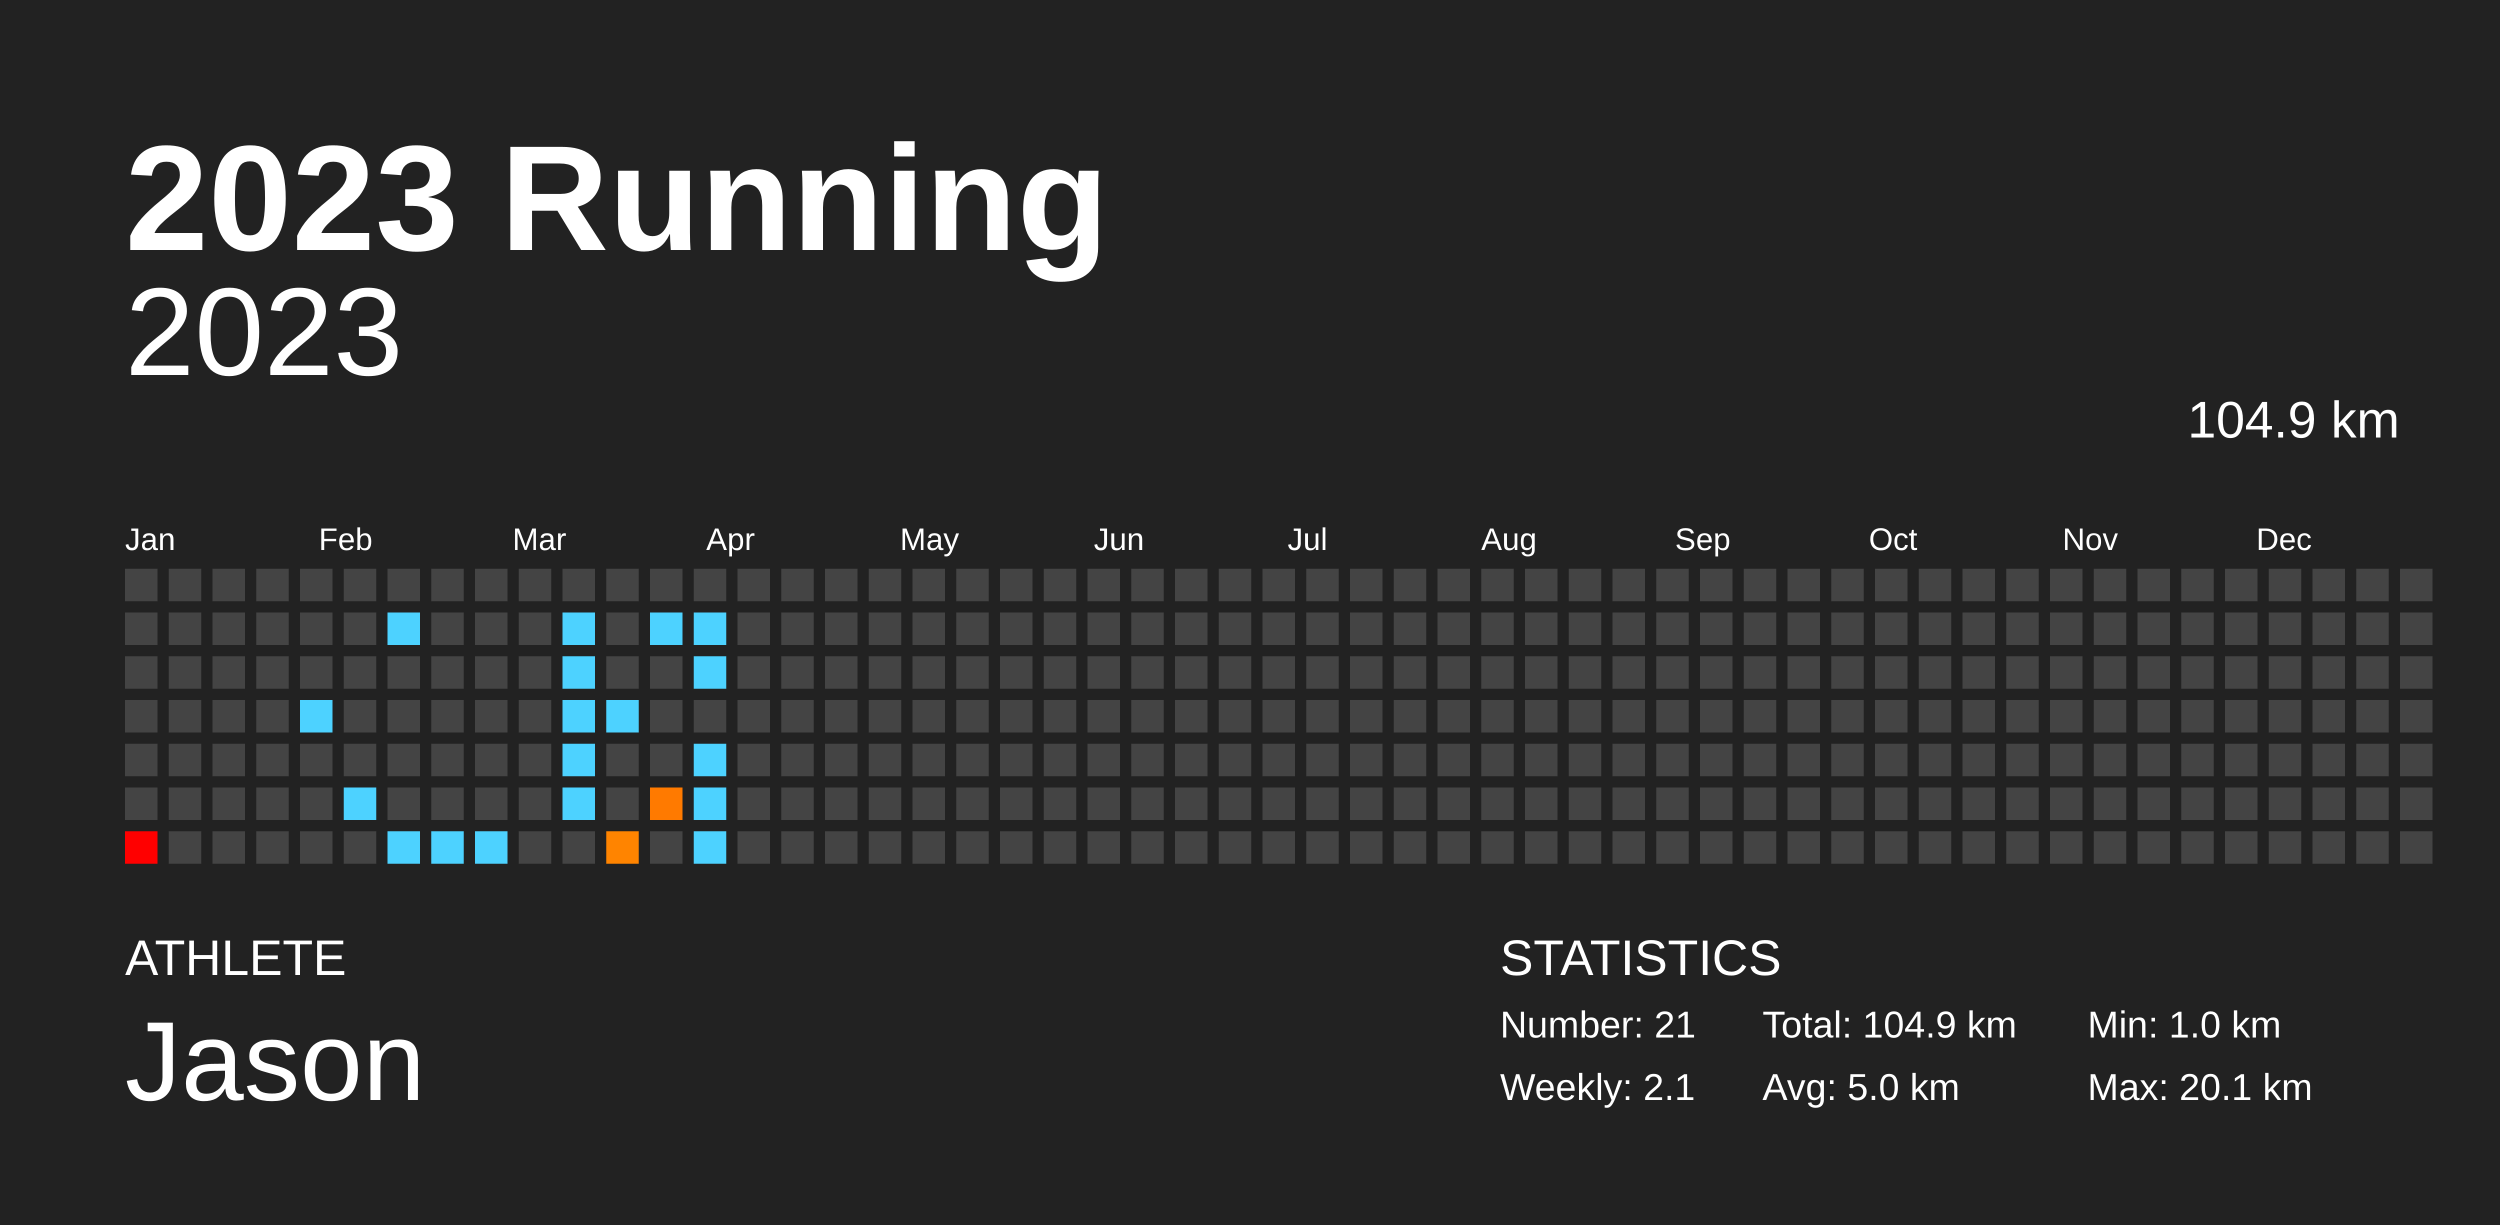
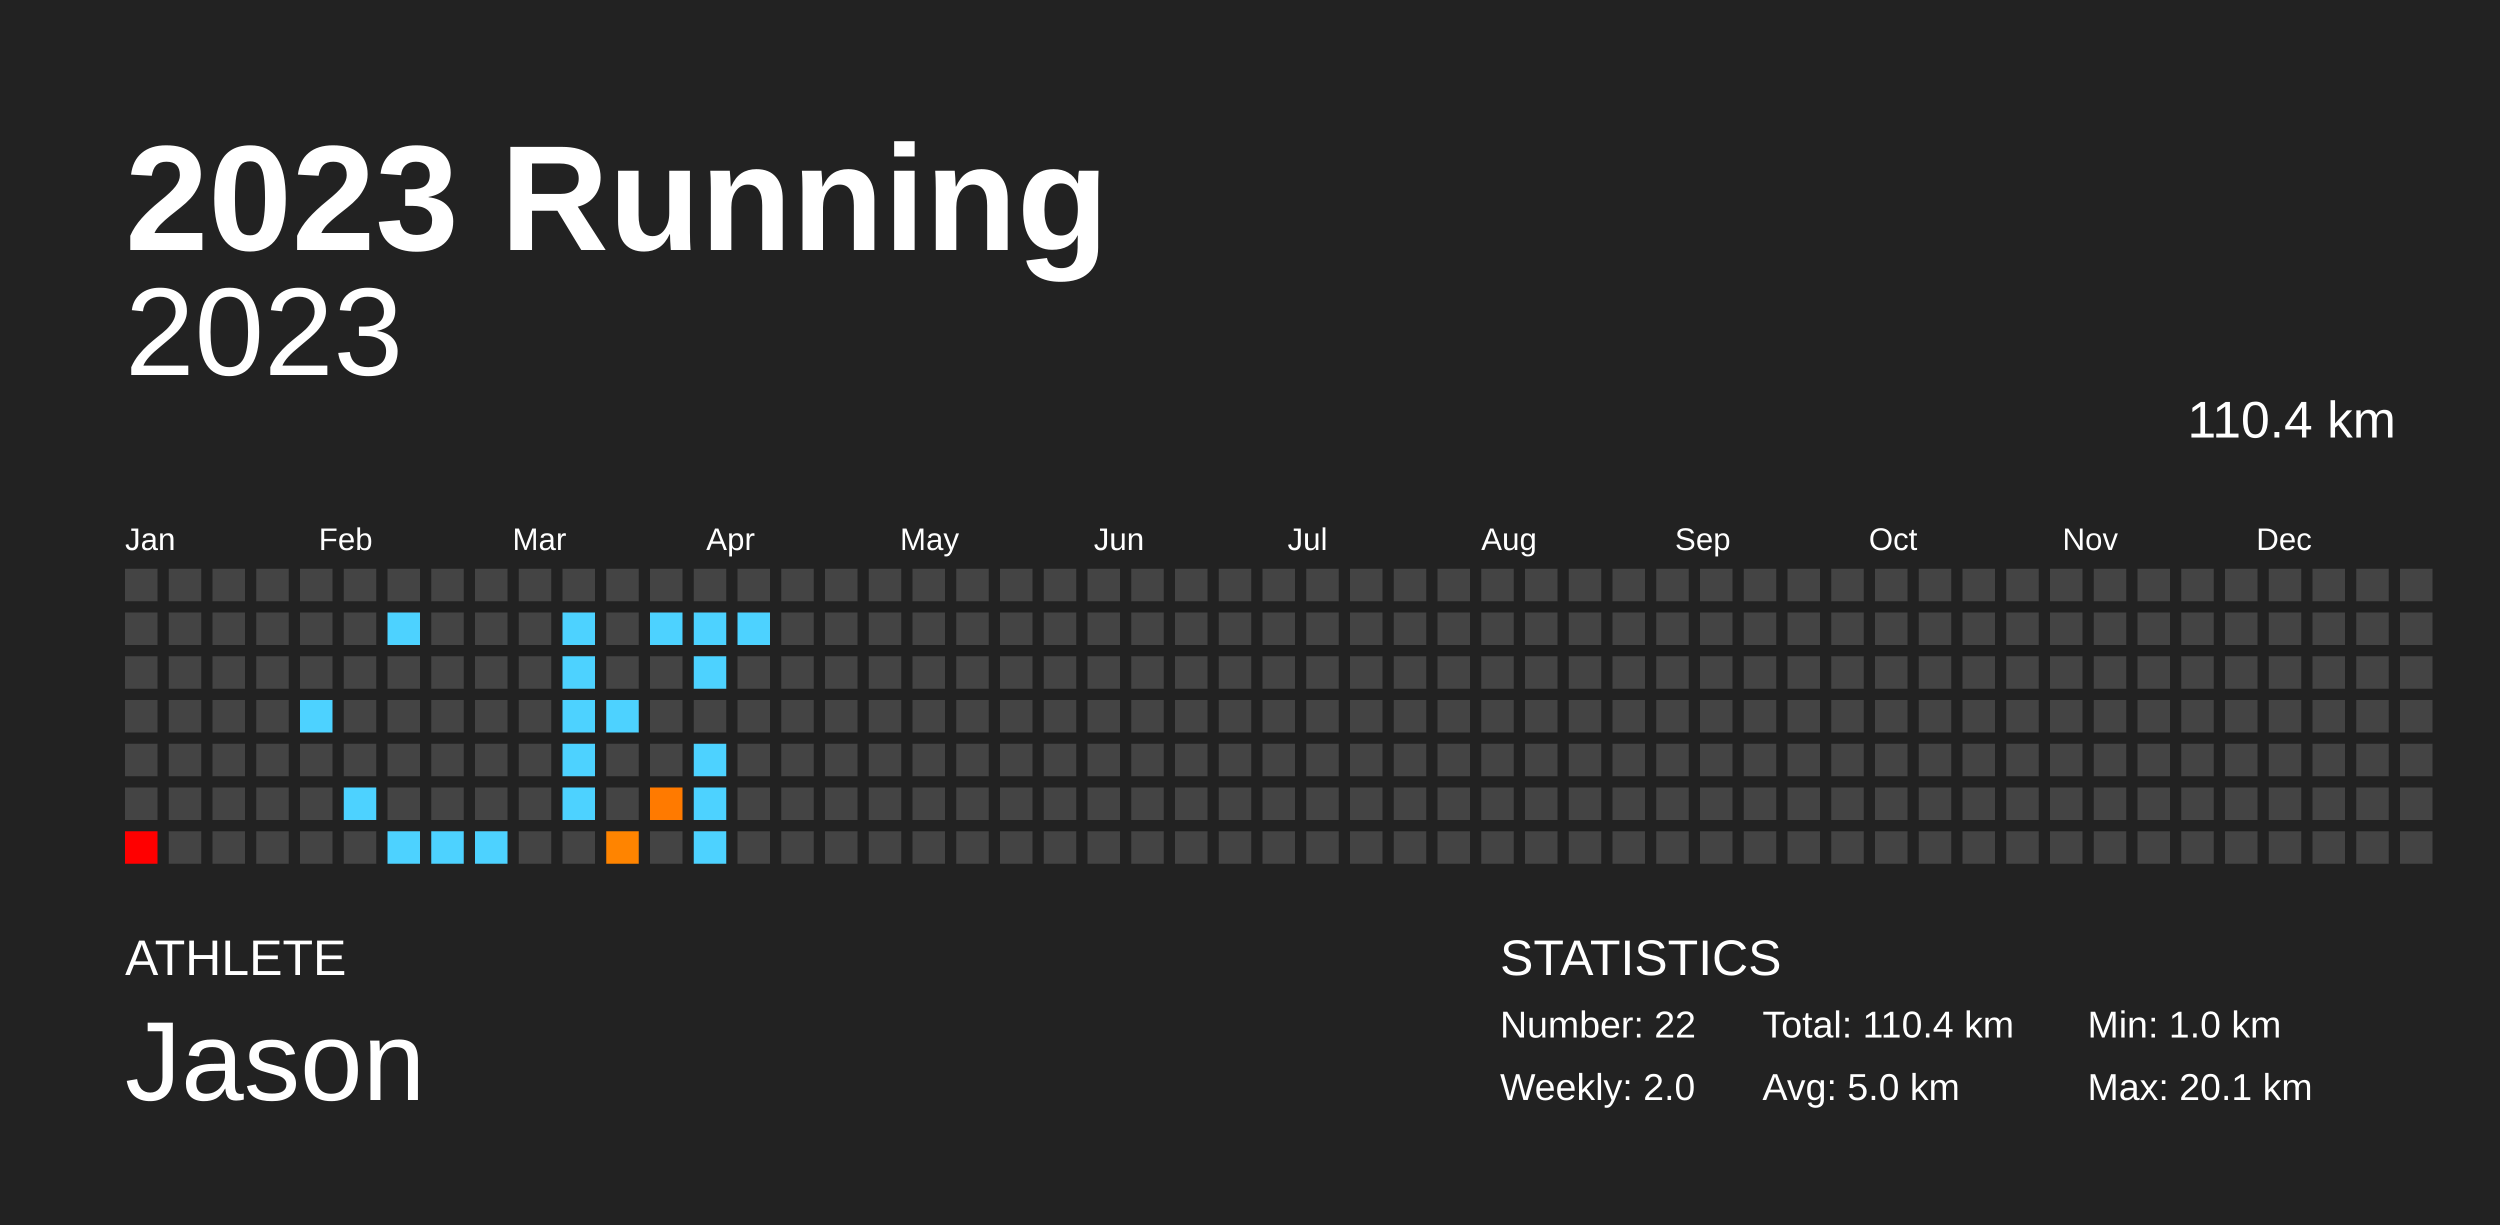
<svg xmlns="http://www.w3.org/2000/svg" baseProfile="full" height="98mm" version="1.1" viewBox="0,0,200,98" width="200mm">
  <defs />
  <rect fill="#222222" height="98" width="200" x="0" y="0" />
  <text fill="#FFFFFF" style="font-size:12px; font-family:Arial; font-weight:bold;" x="10" y="20">2023 Running</text>
  <text fill="#FFFFFF" style="font-size:4px; font-family:Arial" x="10" y="78">ATHLETE</text>
  <text fill="#FFFFFF" style="font-size:9px; font-family:Arial" x="10" y="88">Jason</text>
  <text fill="#FFFFFF" style="font-size:4px; font-family:Arial" x="120" y="78">STATISTICS</text>
-   <text fill="#FFFFFF" style="font-size:3px; font-family:Arial" x="120" y="83">Number: 21</text>
-   <text fill="#FFFFFF" style="font-size:3px; font-family:Arial" x="120" y="88">Weekly: 2.1</text>
-   <text fill="#FFFFFF" style="font-size:3px; font-family:Arial" x="141" y="83">Total: 104.9 km</text>
+   <text fill="#FFFFFF" style="font-size:3px; font-family:Arial" x="120" y="83">Number: 22</text>
+   <text fill="#FFFFFF" style="font-size:3px; font-family:Arial" x="120" y="88">Weekly: 2.0</text>
+   <text fill="#FFFFFF" style="font-size:3px; font-family:Arial" x="141" y="83">Total: 110.4 km</text>
  <text fill="#FFFFFF" style="font-size:3px; font-family:Arial" x="141" y="88">Avg: 5.0 km</text>
  <text fill="#FFFFFF" style="font-size:3px; font-family:Arial" x="167" y="83">Min: 1.0 km</text>
  <text fill="#FFFFFF" style="font-size:3px; font-family:Arial" x="167" y="88">Max: 20.1 km</text>
  <text alignment-baseline="hanging" fill="#FFFFFF" style="font-size:10.0px; font-family:Arial;" x="10" y="30">2023</text>
-   <text alignment-baseline="hanging" fill="#FFFFFF" style="font-size:4.125px; font-family:Arial;" x="175" y="35">104.9 km</text>
+   <text alignment-baseline="hanging" fill="#FFFFFF" style="font-size:4.125px; font-family:Arial;" x="175" y="35">110.4 km</text>
  <text fill="#FFFFFF" style="font-size:2.5px; font-family:Arial" x="10.0" y="44">Jan</text>
  <text fill="#FFFFFF" style="font-size:2.5px; font-family:Arial" x="25.5" y="44">Feb</text>
  <text fill="#FFFFFF" style="font-size:2.5px; font-family:Arial" x="41.0" y="44">Mar</text>
  <text fill="#FFFFFF" style="font-size:2.5px; font-family:Arial" x="56.5" y="44">Apr</text>
  <text fill="#FFFFFF" style="font-size:2.5px; font-family:Arial" x="72.0" y="44">May</text>
  <text fill="#FFFFFF" style="font-size:2.5px; font-family:Arial" x="87.5" y="44">Jun</text>
  <text fill="#FFFFFF" style="font-size:2.5px; font-family:Arial" x="103.0" y="44">Jul</text>
  <text fill="#FFFFFF" style="font-size:2.5px; font-family:Arial" x="118.5" y="44">Aug</text>
  <text fill="#FFFFFF" style="font-size:2.5px; font-family:Arial" x="134.0" y="44">Sep</text>
  <text fill="#FFFFFF" style="font-size:2.5px; font-family:Arial" x="149.5" y="44">Oct</text>
  <text fill="#FFFFFF" style="font-size:2.5px; font-family:Arial" x="165.0" y="44">Nov</text>
  <text fill="#FFFFFF" style="font-size:2.5px; font-family:Arial" x="180.5" y="44">Dec</text>
  <rect fill="#444444" height="2.6" width="2.6" x="10.0" y="45.5" />
  <rect fill="#444444" height="2.6" width="2.6" x="10.0" y="49.0" />
  <rect fill="#444444" height="2.6" width="2.6" x="10.0" y="52.5" />
  <rect fill="#444444" height="2.6" width="2.6" x="10.0" y="56.0" />
  <rect fill="#444444" height="2.6" width="2.6" x="10.0" y="59.5" />
  <rect fill="#444444" height="2.6" width="2.6" x="10.0" y="63.0" />
  <rect fill="red" height="2.6" width="2.6" x="10.0" y="66.5" />
  <rect fill="#444444" height="2.6" width="2.6" x="13.5" y="45.5" />
  <rect fill="#444444" height="2.6" width="2.6" x="13.5" y="49.0" />
  <rect fill="#444444" height="2.6" width="2.6" x="13.5" y="52.5" />
  <rect fill="#444444" height="2.6" width="2.6" x="13.5" y="56.0" />
  <rect fill="#444444" height="2.6" width="2.6" x="13.5" y="59.5" />
  <rect fill="#444444" height="2.6" width="2.6" x="13.5" y="63.0" />
  <rect fill="#444444" height="2.6" width="2.6" x="13.5" y="66.5" />
  <rect fill="#444444" height="2.6" width="2.6" x="17.0" y="45.5" />
  <rect fill="#444444" height="2.6" width="2.6" x="17.0" y="49.0" />
  <rect fill="#444444" height="2.6" width="2.6" x="17.0" y="52.5" />
  <rect fill="#444444" height="2.6" width="2.6" x="17.0" y="56.0" />
  <rect fill="#444444" height="2.6" width="2.6" x="17.0" y="59.5" />
  <rect fill="#444444" height="2.6" width="2.6" x="17.0" y="63.0" />
  <rect fill="#444444" height="2.6" width="2.6" x="17.0" y="66.5" />
  <rect fill="#444444" height="2.6" width="2.6" x="20.5" y="45.5" />
  <rect fill="#444444" height="2.6" width="2.6" x="20.5" y="49.0" />
  <rect fill="#444444" height="2.6" width="2.6" x="20.5" y="52.5" />
  <rect fill="#444444" height="2.6" width="2.6" x="20.5" y="56.0" />
  <rect fill="#444444" height="2.6" width="2.6" x="20.5" y="59.5" />
  <rect fill="#444444" height="2.6" width="2.6" x="20.5" y="63.0" />
  <rect fill="#444444" height="2.6" width="2.6" x="20.5" y="66.5" />
  <rect fill="#444444" height="2.6" width="2.6" x="24.0" y="45.5" />
  <rect fill="#444444" height="2.6" width="2.6" x="24.0" y="49.0" />
  <rect fill="#444444" height="2.6" width="2.6" x="24.0" y="52.5" />
  <rect fill="#4dd2ff" height="2.6" width="2.6" x="24.0" y="56.0" />
  <rect fill="#444444" height="2.6" width="2.6" x="24.0" y="59.5" />
  <rect fill="#444444" height="2.6" width="2.6" x="24.0" y="63.0" />
  <rect fill="#444444" height="2.6" width="2.6" x="24.0" y="66.5" />
  <rect fill="#444444" height="2.6" width="2.6" x="27.5" y="45.5" />
  <rect fill="#444444" height="2.6" width="2.6" x="27.5" y="49.0" />
  <rect fill="#444444" height="2.6" width="2.6" x="27.5" y="52.5" />
  <rect fill="#444444" height="2.6" width="2.6" x="27.5" y="56.0" />
  <rect fill="#444444" height="2.6" width="2.6" x="27.5" y="59.5" />
  <rect fill="#4dd2ff" height="2.6" width="2.6" x="27.5" y="63.0" />
  <rect fill="#444444" height="2.6" width="2.6" x="27.5" y="66.5" />
  <rect fill="#444444" height="2.6" width="2.6" x="31.0" y="45.5" />
  <rect fill="#4dd2ff" height="2.6" width="2.6" x="31.0" y="49.0" />
  <rect fill="#444444" height="2.6" width="2.6" x="31.0" y="52.5" />
  <rect fill="#444444" height="2.6" width="2.6" x="31.0" y="56.0" />
  <rect fill="#444444" height="2.6" width="2.6" x="31.0" y="59.5" />
  <rect fill="#444444" height="2.6" width="2.6" x="31.0" y="63.0" />
  <rect fill="#4dd2ff" height="2.6" width="2.6" x="31.0" y="66.5" />
  <rect fill="#444444" height="2.6" width="2.6" x="34.5" y="45.5" />
  <rect fill="#444444" height="2.6" width="2.6" x="34.5" y="49.0" />
  <rect fill="#444444" height="2.6" width="2.6" x="34.5" y="52.5" />
  <rect fill="#444444" height="2.6" width="2.6" x="34.5" y="56.0" />
  <rect fill="#444444" height="2.6" width="2.6" x="34.5" y="59.5" />
  <rect fill="#444444" height="2.6" width="2.6" x="34.5" y="63.0" />
  <rect fill="#4dd2ff" height="2.6" width="2.6" x="34.5" y="66.5" />
  <rect fill="#444444" height="2.6" width="2.6" x="38.0" y="45.5" />
  <rect fill="#444444" height="2.6" width="2.6" x="38.0" y="49.0" />
  <rect fill="#444444" height="2.6" width="2.6" x="38.0" y="52.5" />
  <rect fill="#444444" height="2.6" width="2.6" x="38.0" y="56.0" />
  <rect fill="#444444" height="2.6" width="2.6" x="38.0" y="59.5" />
  <rect fill="#444444" height="2.6" width="2.6" x="38.0" y="63.0" />
  <rect fill="#4dd2ff" height="2.6" width="2.6" x="38.0" y="66.5" />
  <rect fill="#444444" height="2.6" width="2.6" x="41.5" y="45.5" />
  <rect fill="#444444" height="2.6" width="2.6" x="41.5" y="49.0" />
  <rect fill="#444444" height="2.6" width="2.6" x="41.5" y="52.5" />
  <rect fill="#444444" height="2.6" width="2.6" x="41.5" y="56.0" />
  <rect fill="#444444" height="2.6" width="2.6" x="41.5" y="59.5" />
  <rect fill="#444444" height="2.6" width="2.6" x="41.5" y="63.0" />
  <rect fill="#444444" height="2.6" width="2.6" x="41.5" y="66.5" />
  <rect fill="#444444" height="2.6" width="2.6" x="45.0" y="45.5" />
  <rect fill="#4dd2ff" height="2.6" width="2.6" x="45.0" y="49.0" />
  <rect fill="#4dd2ff" height="2.6" width="2.6" x="45.0" y="52.5" />
  <rect fill="#4dd2ff" height="2.6" width="2.6" x="45.0" y="56.0" />
  <rect fill="#4dd2ff" height="2.6" width="2.6" x="45.0" y="59.5" />
  <rect fill="#4dd2ff" height="2.6" width="2.6" x="45.0" y="63.0" />
  <rect fill="#444444" height="2.6" width="2.6" x="45.0" y="66.5" />
  <rect fill="#444444" height="2.6" width="2.6" x="48.5" y="45.5" />
  <rect fill="#444444" height="2.6" width="2.6" x="48.5" y="49.0" />
  <rect fill="#444444" height="2.6" width="2.6" x="48.5" y="52.5" />
  <rect fill="#4dd2ff" height="2.6" width="2.6" x="48.5" y="56.0" />
  <rect fill="#444444" height="2.6" width="2.6" x="48.5" y="59.5" />
  <rect fill="#444444" height="2.6" width="2.6" x="48.5" y="63.0" />
  <rect fill="#ff8400" height="2.6" width="2.6" x="48.5" y="66.5" />
  <rect fill="#444444" height="2.6" width="2.6" x="52.0" y="45.5" />
  <rect fill="#4dd2ff" height="2.6" width="2.6" x="52.0" y="49.0" />
  <rect fill="#444444" height="2.6" width="2.6" x="52.0" y="52.5" />
  <rect fill="#444444" height="2.6" width="2.6" x="52.0" y="56.0" />
  <rect fill="#444444" height="2.6" width="2.6" x="52.0" y="59.5" />
  <rect fill="#ff7a00" height="2.6" width="2.6" x="52.0" y="63.0" />
  <rect fill="#444444" height="2.6" width="2.6" x="52.0" y="66.5" />
  <rect fill="#444444" height="2.6" width="2.6" x="55.5" y="45.5" />
  <rect fill="#4dd2ff" height="2.6" width="2.6" x="55.5" y="49.0" />
  <rect fill="#4dd2ff" height="2.6" width="2.6" x="55.5" y="52.5" />
  <rect fill="#444444" height="2.6" width="2.6" x="55.5" y="56.0" />
  <rect fill="#4dd2ff" height="2.6" width="2.6" x="55.5" y="59.5" />
  <rect fill="#4dd2ff" height="2.6" width="2.6" x="55.5" y="63.0" />
  <rect fill="#4dd2ff" height="2.6" width="2.6" x="55.5" y="66.5" />
  <rect fill="#444444" height="2.6" width="2.6" x="59.0" y="45.5" />
-   <rect fill="#444444" height="2.6" width="2.6" x="59.0" y="49.0" />
+   <rect fill="#4dd2ff" height="2.6" width="2.6" x="59.0" y="49.0" />
  <rect fill="#444444" height="2.6" width="2.6" x="59.0" y="52.5" />
  <rect fill="#444444" height="2.6" width="2.6" x="59.0" y="56.0" />
  <rect fill="#444444" height="2.6" width="2.6" x="59.0" y="59.5" />
  <rect fill="#444444" height="2.6" width="2.6" x="59.0" y="63.0" />
  <rect fill="#444444" height="2.6" width="2.6" x="59.0" y="66.5" />
  <rect fill="#444444" height="2.6" width="2.6" x="62.5" y="45.5" />
  <rect fill="#444444" height="2.6" width="2.6" x="62.5" y="49.0" />
  <rect fill="#444444" height="2.6" width="2.6" x="62.5" y="52.5" />
  <rect fill="#444444" height="2.6" width="2.6" x="62.5" y="56.0" />
  <rect fill="#444444" height="2.6" width="2.6" x="62.5" y="59.5" />
  <rect fill="#444444" height="2.6" width="2.6" x="62.5" y="63.0" />
  <rect fill="#444444" height="2.6" width="2.6" x="62.5" y="66.5" />
  <rect fill="#444444" height="2.6" width="2.6" x="66.0" y="45.5" />
  <rect fill="#444444" height="2.6" width="2.6" x="66.0" y="49.0" />
  <rect fill="#444444" height="2.6" width="2.6" x="66.0" y="52.5" />
  <rect fill="#444444" height="2.6" width="2.6" x="66.0" y="56.0" />
  <rect fill="#444444" height="2.6" width="2.6" x="66.0" y="59.5" />
  <rect fill="#444444" height="2.6" width="2.6" x="66.0" y="63.0" />
  <rect fill="#444444" height="2.6" width="2.6" x="66.0" y="66.5" />
  <rect fill="#444444" height="2.6" width="2.6" x="69.5" y="45.5" />
  <rect fill="#444444" height="2.6" width="2.6" x="69.5" y="49.0" />
  <rect fill="#444444" height="2.6" width="2.6" x="69.5" y="52.5" />
  <rect fill="#444444" height="2.6" width="2.6" x="69.5" y="56.0" />
  <rect fill="#444444" height="2.6" width="2.6" x="69.5" y="59.5" />
  <rect fill="#444444" height="2.6" width="2.6" x="69.5" y="63.0" />
  <rect fill="#444444" height="2.6" width="2.6" x="69.5" y="66.5" />
  <rect fill="#444444" height="2.6" width="2.6" x="73.0" y="45.5" />
  <rect fill="#444444" height="2.6" width="2.6" x="73.0" y="49.0" />
  <rect fill="#444444" height="2.6" width="2.6" x="73.0" y="52.5" />
  <rect fill="#444444" height="2.6" width="2.6" x="73.0" y="56.0" />
  <rect fill="#444444" height="2.6" width="2.6" x="73.0" y="59.5" />
  <rect fill="#444444" height="2.6" width="2.6" x="73.0" y="63.0" />
  <rect fill="#444444" height="2.6" width="2.6" x="73.0" y="66.5" />
  <rect fill="#444444" height="2.6" width="2.6" x="76.5" y="45.5" />
  <rect fill="#444444" height="2.6" width="2.6" x="76.5" y="49.0" />
  <rect fill="#444444" height="2.6" width="2.6" x="76.5" y="52.5" />
  <rect fill="#444444" height="2.6" width="2.6" x="76.5" y="56.0" />
  <rect fill="#444444" height="2.6" width="2.6" x="76.5" y="59.5" />
  <rect fill="#444444" height="2.6" width="2.6" x="76.5" y="63.0" />
  <rect fill="#444444" height="2.6" width="2.6" x="76.5" y="66.5" />
  <rect fill="#444444" height="2.6" width="2.6" x="80.0" y="45.5" />
  <rect fill="#444444" height="2.6" width="2.6" x="80.0" y="49.0" />
  <rect fill="#444444" height="2.6" width="2.6" x="80.0" y="52.5" />
  <rect fill="#444444" height="2.6" width="2.6" x="80.0" y="56.0" />
  <rect fill="#444444" height="2.6" width="2.6" x="80.0" y="59.5" />
  <rect fill="#444444" height="2.6" width="2.6" x="80.0" y="63.0" />
  <rect fill="#444444" height="2.6" width="2.6" x="80.0" y="66.5" />
  <rect fill="#444444" height="2.6" width="2.6" x="83.5" y="45.5" />
  <rect fill="#444444" height="2.6" width="2.6" x="83.5" y="49.0" />
  <rect fill="#444444" height="2.6" width="2.6" x="83.5" y="52.5" />
  <rect fill="#444444" height="2.6" width="2.6" x="83.5" y="56.0" />
  <rect fill="#444444" height="2.6" width="2.6" x="83.5" y="59.5" />
  <rect fill="#444444" height="2.6" width="2.6" x="83.5" y="63.0" />
  <rect fill="#444444" height="2.6" width="2.6" x="83.5" y="66.5" />
  <rect fill="#444444" height="2.6" width="2.6" x="87.0" y="45.5" />
  <rect fill="#444444" height="2.6" width="2.6" x="87.0" y="49.0" />
  <rect fill="#444444" height="2.6" width="2.6" x="87.0" y="52.5" />
  <rect fill="#444444" height="2.6" width="2.6" x="87.0" y="56.0" />
  <rect fill="#444444" height="2.6" width="2.6" x="87.0" y="59.5" />
  <rect fill="#444444" height="2.6" width="2.6" x="87.0" y="63.0" />
  <rect fill="#444444" height="2.6" width="2.6" x="87.0" y="66.5" />
  <rect fill="#444444" height="2.6" width="2.6" x="90.5" y="45.5" />
  <rect fill="#444444" height="2.6" width="2.6" x="90.5" y="49.0" />
  <rect fill="#444444" height="2.6" width="2.6" x="90.5" y="52.5" />
  <rect fill="#444444" height="2.6" width="2.6" x="90.5" y="56.0" />
  <rect fill="#444444" height="2.6" width="2.6" x="90.5" y="59.5" />
  <rect fill="#444444" height="2.6" width="2.6" x="90.5" y="63.0" />
  <rect fill="#444444" height="2.6" width="2.6" x="90.5" y="66.5" />
  <rect fill="#444444" height="2.6" width="2.6" x="94.0" y="45.5" />
  <rect fill="#444444" height="2.6" width="2.6" x="94.0" y="49.0" />
  <rect fill="#444444" height="2.6" width="2.6" x="94.0" y="52.5" />
  <rect fill="#444444" height="2.6" width="2.6" x="94.0" y="56.0" />
  <rect fill="#444444" height="2.6" width="2.6" x="94.0" y="59.5" />
  <rect fill="#444444" height="2.6" width="2.6" x="94.0" y="63.0" />
  <rect fill="#444444" height="2.6" width="2.6" x="94.0" y="66.5" />
  <rect fill="#444444" height="2.6" width="2.6" x="97.5" y="45.5" />
  <rect fill="#444444" height="2.6" width="2.6" x="97.5" y="49.0" />
  <rect fill="#444444" height="2.6" width="2.6" x="97.5" y="52.5" />
  <rect fill="#444444" height="2.6" width="2.6" x="97.5" y="56.0" />
  <rect fill="#444444" height="2.6" width="2.6" x="97.5" y="59.5" />
  <rect fill="#444444" height="2.6" width="2.6" x="97.5" y="63.0" />
  <rect fill="#444444" height="2.6" width="2.6" x="97.5" y="66.5" />
  <rect fill="#444444" height="2.6" width="2.6" x="101.0" y="45.5" />
  <rect fill="#444444" height="2.6" width="2.6" x="101.0" y="49.0" />
  <rect fill="#444444" height="2.6" width="2.6" x="101.0" y="52.5" />
  <rect fill="#444444" height="2.6" width="2.6" x="101.0" y="56.0" />
  <rect fill="#444444" height="2.6" width="2.6" x="101.0" y="59.5" />
  <rect fill="#444444" height="2.6" width="2.6" x="101.0" y="63.0" />
  <rect fill="#444444" height="2.6" width="2.6" x="101.0" y="66.5" />
  <rect fill="#444444" height="2.6" width="2.6" x="104.5" y="45.5" />
  <rect fill="#444444" height="2.6" width="2.6" x="104.5" y="49.0" />
  <rect fill="#444444" height="2.6" width="2.6" x="104.5" y="52.5" />
  <rect fill="#444444" height="2.6" width="2.6" x="104.5" y="56.0" />
  <rect fill="#444444" height="2.6" width="2.6" x="104.5" y="59.5" />
  <rect fill="#444444" height="2.6" width="2.6" x="104.5" y="63.0" />
  <rect fill="#444444" height="2.6" width="2.6" x="104.5" y="66.5" />
  <rect fill="#444444" height="2.6" width="2.6" x="108.0" y="45.5" />
  <rect fill="#444444" height="2.6" width="2.6" x="108.0" y="49.0" />
  <rect fill="#444444" height="2.6" width="2.6" x="108.0" y="52.5" />
  <rect fill="#444444" height="2.6" width="2.6" x="108.0" y="56.0" />
  <rect fill="#444444" height="2.6" width="2.6" x="108.0" y="59.5" />
  <rect fill="#444444" height="2.6" width="2.6" x="108.0" y="63.0" />
  <rect fill="#444444" height="2.6" width="2.6" x="108.0" y="66.5" />
  <rect fill="#444444" height="2.6" width="2.6" x="111.5" y="45.5" />
  <rect fill="#444444" height="2.6" width="2.6" x="111.5" y="49.0" />
  <rect fill="#444444" height="2.6" width="2.6" x="111.5" y="52.5" />
  <rect fill="#444444" height="2.6" width="2.6" x="111.5" y="56.0" />
  <rect fill="#444444" height="2.6" width="2.6" x="111.5" y="59.5" />
  <rect fill="#444444" height="2.6" width="2.6" x="111.5" y="63.0" />
  <rect fill="#444444" height="2.6" width="2.6" x="111.5" y="66.5" />
  <rect fill="#444444" height="2.6" width="2.6" x="115.0" y="45.5" />
  <rect fill="#444444" height="2.6" width="2.6" x="115.0" y="49.0" />
  <rect fill="#444444" height="2.6" width="2.6" x="115.0" y="52.5" />
  <rect fill="#444444" height="2.6" width="2.6" x="115.0" y="56.0" />
  <rect fill="#444444" height="2.6" width="2.6" x="115.0" y="59.5" />
  <rect fill="#444444" height="2.6" width="2.6" x="115.0" y="63.0" />
  <rect fill="#444444" height="2.6" width="2.6" x="115.0" y="66.5" />
  <rect fill="#444444" height="2.6" width="2.6" x="118.5" y="45.5" />
  <rect fill="#444444" height="2.6" width="2.6" x="118.5" y="49.0" />
  <rect fill="#444444" height="2.6" width="2.6" x="118.5" y="52.5" />
  <rect fill="#444444" height="2.6" width="2.6" x="118.5" y="56.0" />
  <rect fill="#444444" height="2.6" width="2.6" x="118.5" y="59.5" />
  <rect fill="#444444" height="2.6" width="2.6" x="118.5" y="63.0" />
  <rect fill="#444444" height="2.6" width="2.6" x="118.5" y="66.5" />
  <rect fill="#444444" height="2.6" width="2.6" x="122.0" y="45.5" />
  <rect fill="#444444" height="2.6" width="2.6" x="122.0" y="49.0" />
  <rect fill="#444444" height="2.6" width="2.6" x="122.0" y="52.5" />
  <rect fill="#444444" height="2.6" width="2.6" x="122.0" y="56.0" />
  <rect fill="#444444" height="2.6" width="2.6" x="122.0" y="59.5" />
  <rect fill="#444444" height="2.6" width="2.6" x="122.0" y="63.0" />
  <rect fill="#444444" height="2.6" width="2.6" x="122.0" y="66.5" />
  <rect fill="#444444" height="2.6" width="2.6" x="125.5" y="45.5" />
  <rect fill="#444444" height="2.6" width="2.6" x="125.5" y="49.0" />
  <rect fill="#444444" height="2.6" width="2.6" x="125.5" y="52.5" />
  <rect fill="#444444" height="2.6" width="2.6" x="125.5" y="56.0" />
  <rect fill="#444444" height="2.6" width="2.6" x="125.5" y="59.5" />
  <rect fill="#444444" height="2.6" width="2.6" x="125.5" y="63.0" />
  <rect fill="#444444" height="2.6" width="2.6" x="125.5" y="66.5" />
  <rect fill="#444444" height="2.6" width="2.6" x="129.0" y="45.5" />
  <rect fill="#444444" height="2.6" width="2.6" x="129.0" y="49.0" />
  <rect fill="#444444" height="2.6" width="2.6" x="129.0" y="52.5" />
  <rect fill="#444444" height="2.6" width="2.6" x="129.0" y="56.0" />
  <rect fill="#444444" height="2.6" width="2.6" x="129.0" y="59.5" />
  <rect fill="#444444" height="2.6" width="2.6" x="129.0" y="63.0" />
  <rect fill="#444444" height="2.6" width="2.6" x="129.0" y="66.5" />
  <rect fill="#444444" height="2.6" width="2.6" x="132.5" y="45.5" />
  <rect fill="#444444" height="2.6" width="2.6" x="132.5" y="49.0" />
  <rect fill="#444444" height="2.6" width="2.6" x="132.5" y="52.5" />
  <rect fill="#444444" height="2.6" width="2.6" x="132.5" y="56.0" />
  <rect fill="#444444" height="2.6" width="2.6" x="132.5" y="59.5" />
  <rect fill="#444444" height="2.6" width="2.6" x="132.5" y="63.0" />
  <rect fill="#444444" height="2.6" width="2.6" x="132.5" y="66.5" />
  <rect fill="#444444" height="2.6" width="2.6" x="136.0" y="45.5" />
  <rect fill="#444444" height="2.6" width="2.6" x="136.0" y="49.0" />
  <rect fill="#444444" height="2.6" width="2.6" x="136.0" y="52.5" />
  <rect fill="#444444" height="2.6" width="2.6" x="136.0" y="56.0" />
  <rect fill="#444444" height="2.6" width="2.6" x="136.0" y="59.5" />
  <rect fill="#444444" height="2.6" width="2.6" x="136.0" y="63.0" />
  <rect fill="#444444" height="2.6" width="2.6" x="136.0" y="66.5" />
  <rect fill="#444444" height="2.6" width="2.6" x="139.5" y="45.5" />
  <rect fill="#444444" height="2.6" width="2.6" x="139.5" y="49.0" />
  <rect fill="#444444" height="2.6" width="2.6" x="139.5" y="52.5" />
  <rect fill="#444444" height="2.6" width="2.6" x="139.5" y="56.0" />
  <rect fill="#444444" height="2.6" width="2.6" x="139.5" y="59.5" />
  <rect fill="#444444" height="2.6" width="2.6" x="139.5" y="63.0" />
  <rect fill="#444444" height="2.6" width="2.6" x="139.5" y="66.5" />
  <rect fill="#444444" height="2.6" width="2.6" x="143.0" y="45.5" />
  <rect fill="#444444" height="2.6" width="2.6" x="143.0" y="49.0" />
  <rect fill="#444444" height="2.6" width="2.6" x="143.0" y="52.5" />
  <rect fill="#444444" height="2.6" width="2.6" x="143.0" y="56.0" />
  <rect fill="#444444" height="2.6" width="2.6" x="143.0" y="59.5" />
  <rect fill="#444444" height="2.6" width="2.6" x="143.0" y="63.0" />
  <rect fill="#444444" height="2.6" width="2.6" x="143.0" y="66.5" />
  <rect fill="#444444" height="2.6" width="2.6" x="146.5" y="45.5" />
  <rect fill="#444444" height="2.6" width="2.6" x="146.5" y="49.0" />
  <rect fill="#444444" height="2.6" width="2.6" x="146.5" y="52.5" />
  <rect fill="#444444" height="2.6" width="2.6" x="146.5" y="56.0" />
  <rect fill="#444444" height="2.6" width="2.6" x="146.5" y="59.5" />
  <rect fill="#444444" height="2.6" width="2.6" x="146.5" y="63.0" />
  <rect fill="#444444" height="2.6" width="2.6" x="146.5" y="66.5" />
  <rect fill="#444444" height="2.6" width="2.6" x="150.0" y="45.5" />
  <rect fill="#444444" height="2.6" width="2.6" x="150.0" y="49.0" />
  <rect fill="#444444" height="2.6" width="2.6" x="150.0" y="52.5" />
  <rect fill="#444444" height="2.6" width="2.6" x="150.0" y="56.0" />
  <rect fill="#444444" height="2.6" width="2.6" x="150.0" y="59.5" />
  <rect fill="#444444" height="2.6" width="2.6" x="150.0" y="63.0" />
  <rect fill="#444444" height="2.6" width="2.6" x="150.0" y="66.5" />
  <rect fill="#444444" height="2.6" width="2.6" x="153.5" y="45.5" />
  <rect fill="#444444" height="2.6" width="2.6" x="153.5" y="49.0" />
  <rect fill="#444444" height="2.6" width="2.6" x="153.5" y="52.5" />
  <rect fill="#444444" height="2.6" width="2.6" x="153.5" y="56.0" />
  <rect fill="#444444" height="2.6" width="2.6" x="153.5" y="59.5" />
  <rect fill="#444444" height="2.6" width="2.6" x="153.5" y="63.0" />
  <rect fill="#444444" height="2.6" width="2.6" x="153.5" y="66.5" />
  <rect fill="#444444" height="2.6" width="2.6" x="157.0" y="45.5" />
  <rect fill="#444444" height="2.6" width="2.6" x="157.0" y="49.0" />
  <rect fill="#444444" height="2.6" width="2.6" x="157.0" y="52.5" />
  <rect fill="#444444" height="2.6" width="2.6" x="157.0" y="56.0" />
  <rect fill="#444444" height="2.6" width="2.6" x="157.0" y="59.5" />
  <rect fill="#444444" height="2.6" width="2.6" x="157.0" y="63.0" />
  <rect fill="#444444" height="2.6" width="2.6" x="157.0" y="66.5" />
  <rect fill="#444444" height="2.6" width="2.6" x="160.5" y="45.5" />
  <rect fill="#444444" height="2.6" width="2.6" x="160.5" y="49.0" />
  <rect fill="#444444" height="2.6" width="2.6" x="160.5" y="52.5" />
  <rect fill="#444444" height="2.6" width="2.6" x="160.5" y="56.0" />
  <rect fill="#444444" height="2.6" width="2.6" x="160.5" y="59.5" />
  <rect fill="#444444" height="2.6" width="2.6" x="160.5" y="63.0" />
  <rect fill="#444444" height="2.6" width="2.6" x="160.5" y="66.5" />
  <rect fill="#444444" height="2.6" width="2.6" x="164.0" y="45.5" />
  <rect fill="#444444" height="2.6" width="2.6" x="164.0" y="49.0" />
  <rect fill="#444444" height="2.6" width="2.6" x="164.0" y="52.5" />
  <rect fill="#444444" height="2.6" width="2.6" x="164.0" y="56.0" />
  <rect fill="#444444" height="2.6" width="2.6" x="164.0" y="59.5" />
  <rect fill="#444444" height="2.6" width="2.6" x="164.0" y="63.0" />
  <rect fill="#444444" height="2.6" width="2.6" x="164.0" y="66.5" />
  <rect fill="#444444" height="2.6" width="2.6" x="167.5" y="45.5" />
  <rect fill="#444444" height="2.6" width="2.6" x="167.5" y="49.0" />
  <rect fill="#444444" height="2.6" width="2.6" x="167.5" y="52.5" />
  <rect fill="#444444" height="2.6" width="2.6" x="167.5" y="56.0" />
  <rect fill="#444444" height="2.6" width="2.6" x="167.5" y="59.5" />
  <rect fill="#444444" height="2.6" width="2.6" x="167.5" y="63.0" />
  <rect fill="#444444" height="2.6" width="2.6" x="167.5" y="66.5" />
  <rect fill="#444444" height="2.6" width="2.6" x="171.0" y="45.5" />
  <rect fill="#444444" height="2.6" width="2.6" x="171.0" y="49.0" />
  <rect fill="#444444" height="2.6" width="2.6" x="171.0" y="52.5" />
  <rect fill="#444444" height="2.6" width="2.6" x="171.0" y="56.0" />
  <rect fill="#444444" height="2.6" width="2.6" x="171.0" y="59.5" />
  <rect fill="#444444" height="2.6" width="2.6" x="171.0" y="63.0" />
  <rect fill="#444444" height="2.6" width="2.6" x="171.0" y="66.5" />
  <rect fill="#444444" height="2.6" width="2.6" x="174.5" y="45.5" />
  <rect fill="#444444" height="2.6" width="2.6" x="174.5" y="49.0" />
  <rect fill="#444444" height="2.6" width="2.6" x="174.5" y="52.5" />
  <rect fill="#444444" height="2.6" width="2.6" x="174.5" y="56.0" />
  <rect fill="#444444" height="2.6" width="2.6" x="174.5" y="59.5" />
  <rect fill="#444444" height="2.6" width="2.6" x="174.5" y="63.0" />
  <rect fill="#444444" height="2.6" width="2.6" x="174.5" y="66.5" />
  <rect fill="#444444" height="2.6" width="2.6" x="178.0" y="45.5" />
  <rect fill="#444444" height="2.6" width="2.6" x="178.0" y="49.0" />
  <rect fill="#444444" height="2.6" width="2.6" x="178.0" y="52.5" />
  <rect fill="#444444" height="2.6" width="2.6" x="178.0" y="56.0" />
  <rect fill="#444444" height="2.6" width="2.6" x="178.0" y="59.5" />
  <rect fill="#444444" height="2.6" width="2.6" x="178.0" y="63.0" />
  <rect fill="#444444" height="2.6" width="2.6" x="178.0" y="66.5" />
  <rect fill="#444444" height="2.6" width="2.6" x="181.5" y="45.5" />
  <rect fill="#444444" height="2.6" width="2.6" x="181.5" y="49.0" />
  <rect fill="#444444" height="2.6" width="2.6" x="181.5" y="52.5" />
  <rect fill="#444444" height="2.6" width="2.6" x="181.5" y="56.0" />
  <rect fill="#444444" height="2.6" width="2.6" x="181.5" y="59.5" />
  <rect fill="#444444" height="2.6" width="2.6" x="181.5" y="63.0" />
  <rect fill="#444444" height="2.6" width="2.6" x="181.5" y="66.5" />
  <rect fill="#444444" height="2.6" width="2.6" x="185.0" y="45.5" />
  <rect fill="#444444" height="2.6" width="2.6" x="185.0" y="49.0" />
  <rect fill="#444444" height="2.6" width="2.6" x="185.0" y="52.5" />
  <rect fill="#444444" height="2.6" width="2.6" x="185.0" y="56.0" />
  <rect fill="#444444" height="2.6" width="2.6" x="185.0" y="59.5" />
  <rect fill="#444444" height="2.6" width="2.6" x="185.0" y="63.0" />
  <rect fill="#444444" height="2.6" width="2.6" x="185.0" y="66.5" />
  <rect fill="#444444" height="2.6" width="2.6" x="188.5" y="45.5" />
  <rect fill="#444444" height="2.6" width="2.6" x="188.5" y="49.0" />
  <rect fill="#444444" height="2.6" width="2.6" x="188.5" y="52.5" />
  <rect fill="#444444" height="2.6" width="2.6" x="188.5" y="56.0" />
  <rect fill="#444444" height="2.6" width="2.6" x="188.5" y="59.5" />
  <rect fill="#444444" height="2.6" width="2.6" x="188.5" y="63.0" />
  <rect fill="#444444" height="2.6" width="2.6" x="188.5" y="66.5" />
  <rect fill="#444444" height="2.6" width="2.6" x="192.0" y="45.5" />
  <rect fill="#444444" height="2.6" width="2.6" x="192.0" y="49.0" />
  <rect fill="#444444" height="2.6" width="2.6" x="192.0" y="52.5" />
  <rect fill="#444444" height="2.6" width="2.6" x="192.0" y="56.0" />
  <rect fill="#444444" height="2.6" width="2.6" x="192.0" y="59.5" />
  <rect fill="#444444" height="2.6" width="2.6" x="192.0" y="63.0" />
  <rect fill="#444444" height="2.6" width="2.6" x="192.0" y="66.5" />
</svg>
